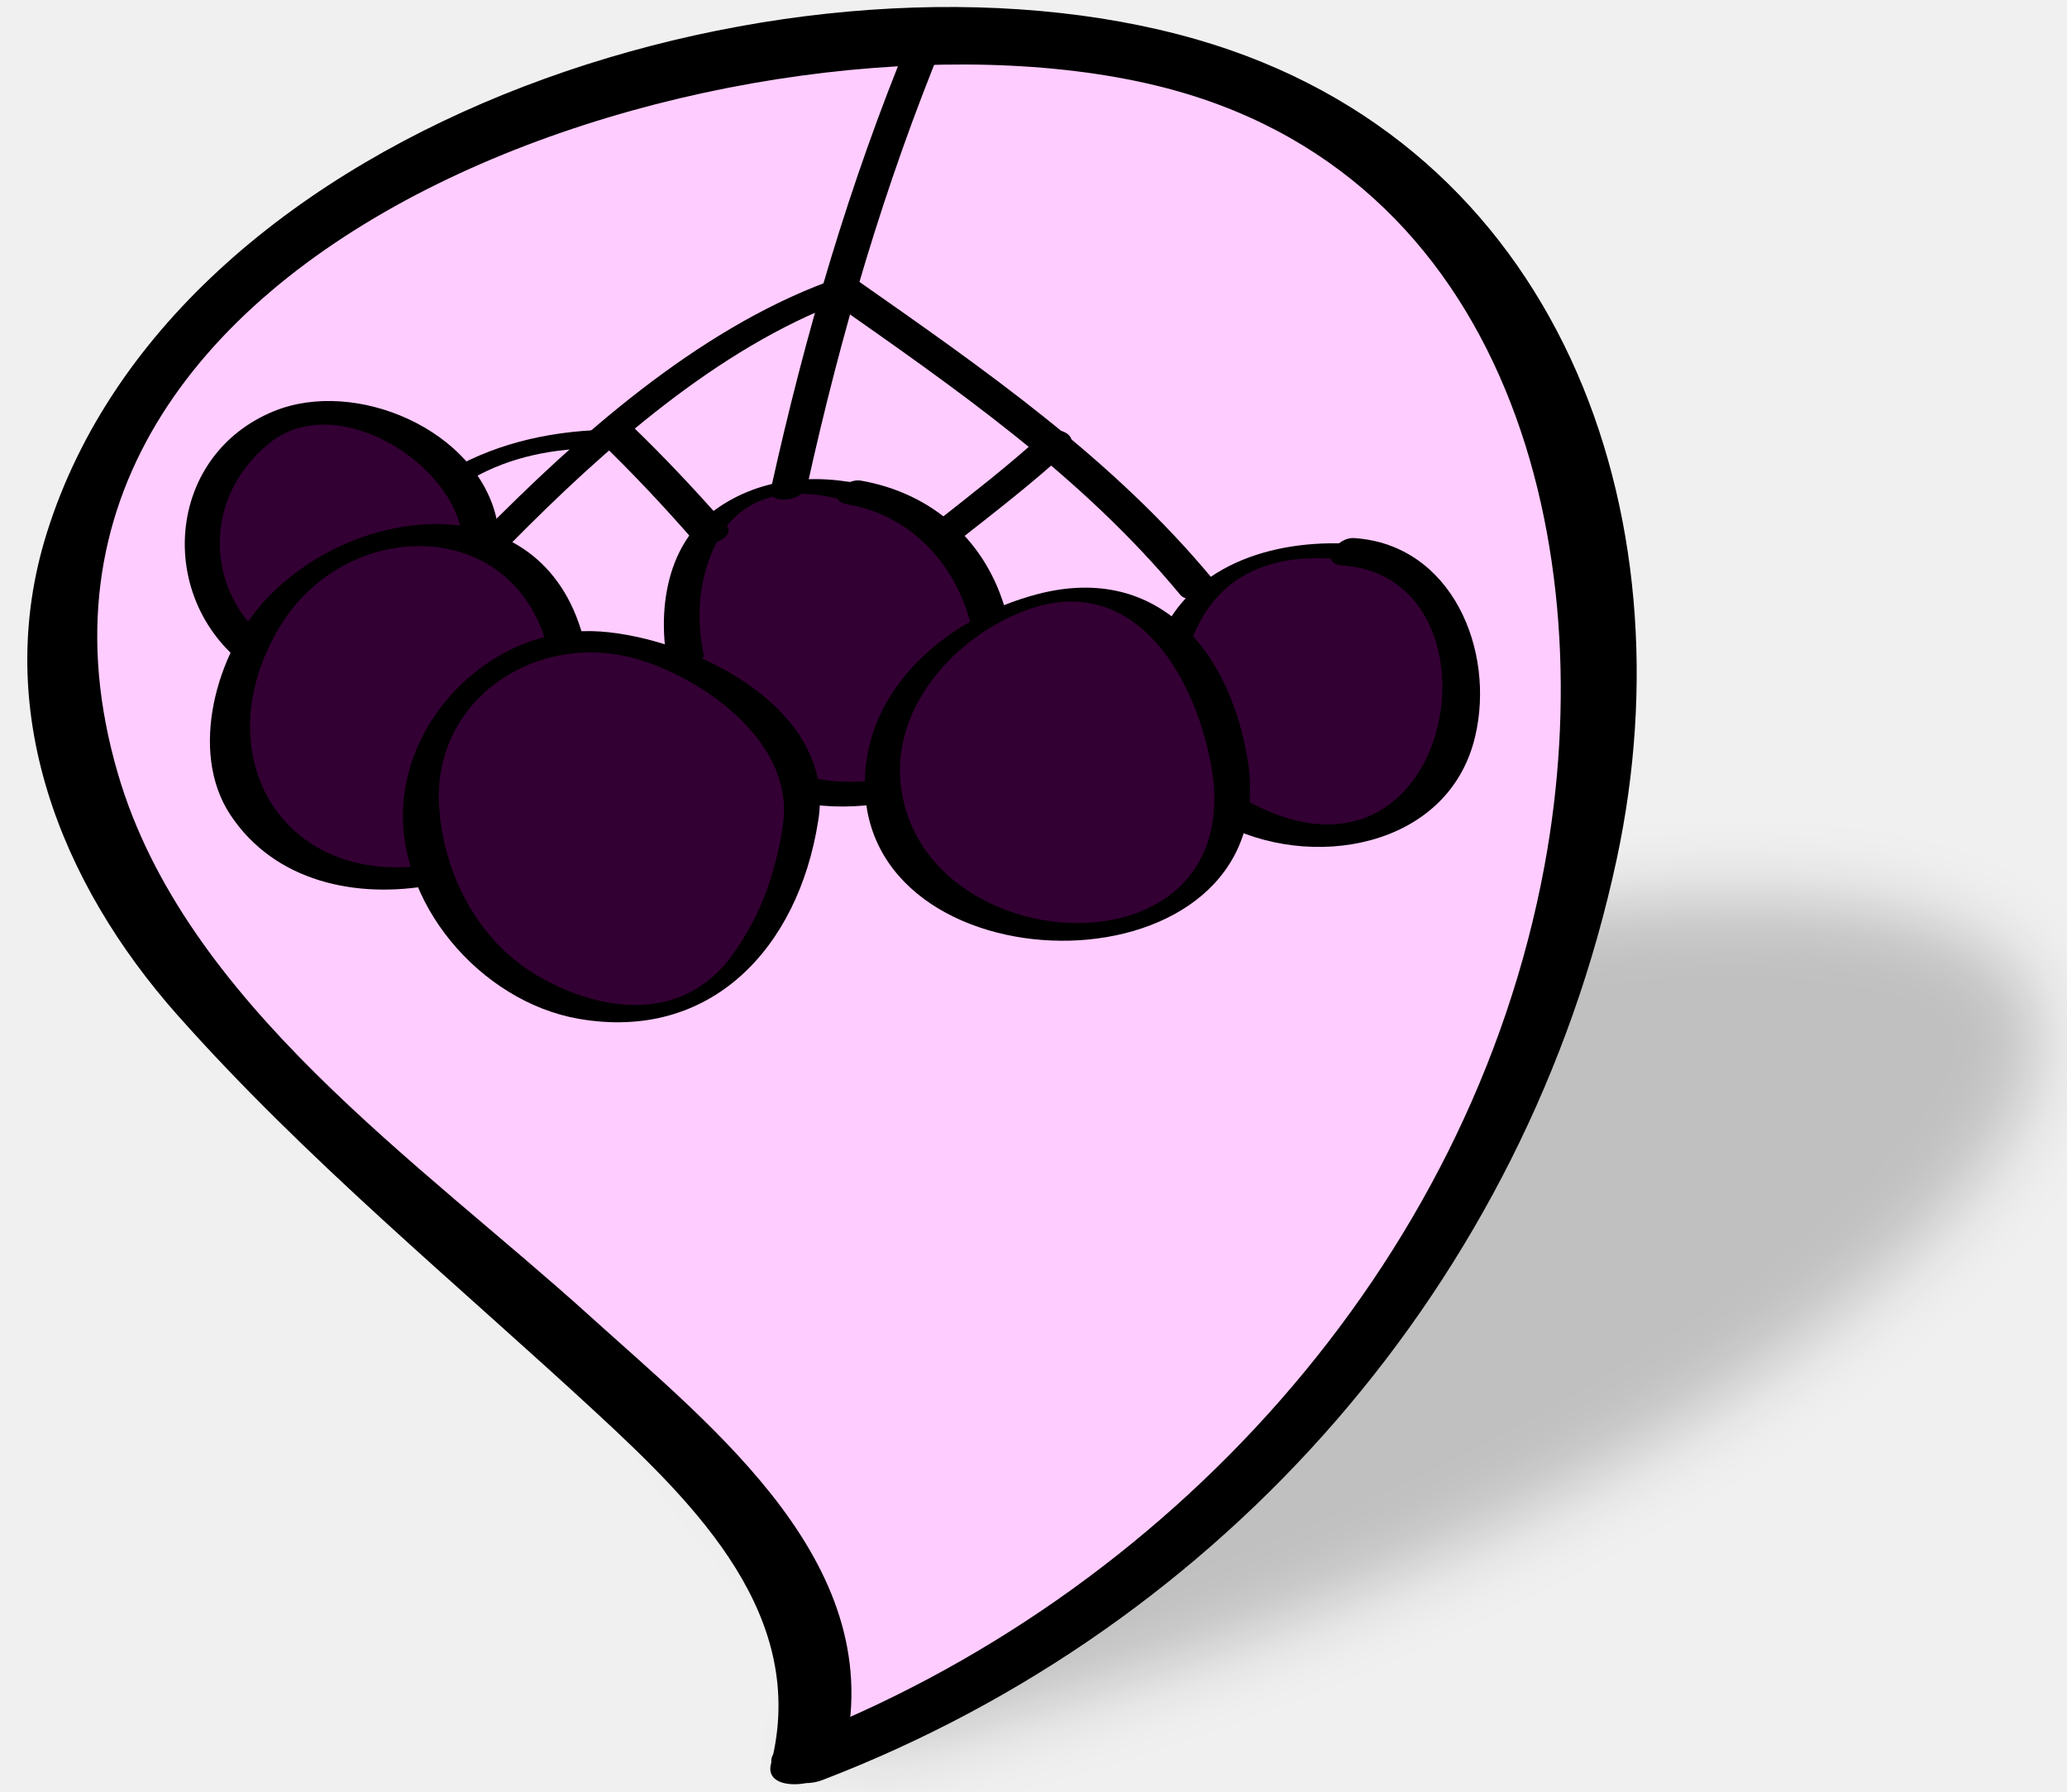
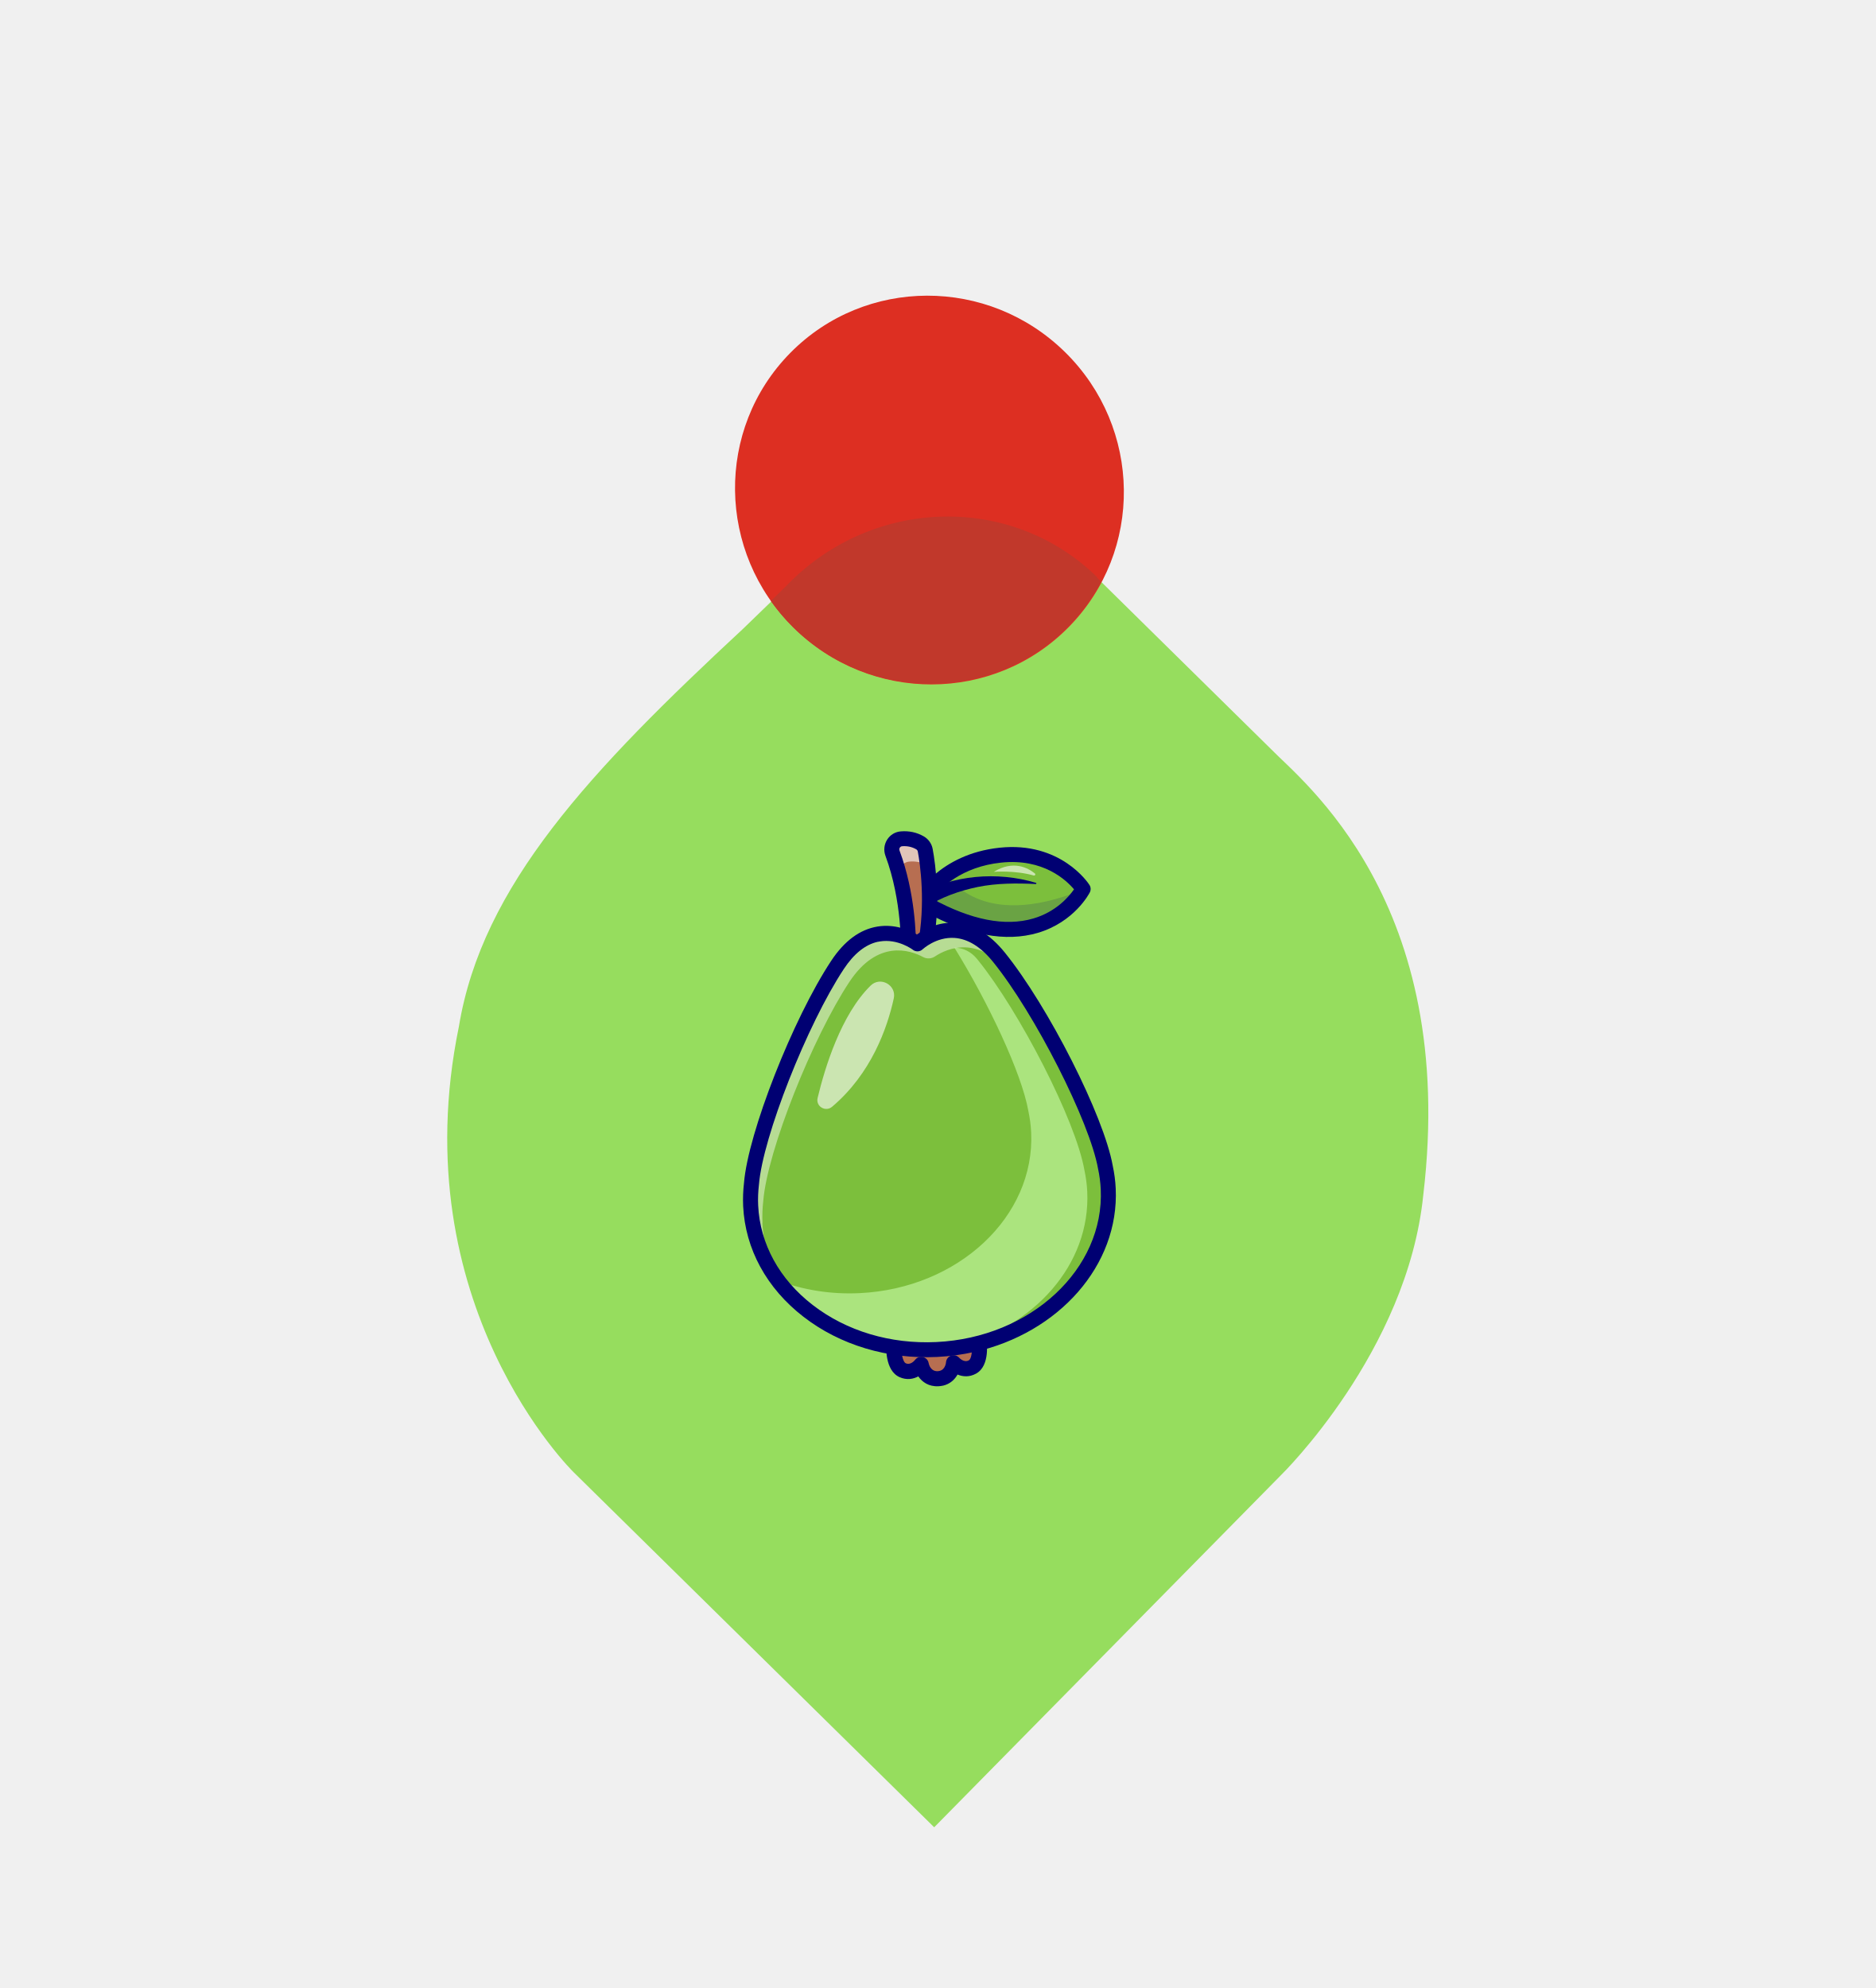
- <svg xmlns="http://www.w3.org/2000/svg" version="1.0" id="svg2" x="0px" y="0px" width="55.833px" height="48.375px" viewBox="0 0 55.833 48.375" enable-background="new 0 0 55.833 48.375" xml:space="preserve">
-   <filter id="AI_GaussianBlur_4">
-     <feGaussianBlur stdDeviation="1" />
-   </filter>
+ <svg xmlns="http://www.w3.org/2000/svg" id="Layer_1" data-name="Layer 1" viewBox="0 0 334.73 354.82">
+   <defs>
+     <style>
+       .cls-1 {
+         fill: #fff;
+       }
+ 
+       .cls-2 {
+         opacity: .6;
+       }
+ 
+       .cls-3 {
+         fill: #7cbf3c;
+       }
+ 
+       .cls-4 {
+         fill: #c1382b;
+       }
+ 
+       .cls-5 {
+         opacity: .15;
+       }
+ 
+       .cls-6 {
+         opacity: .45;
+       }
+ 
+       .cls-7 {
+         fill: #96dd5e;
+       }
+ 
+       .cls-8 {
+         fill: #000072;
+       }
+ 
+       .cls-9 {
+         fill: #dd2f22;
+       }
+ 
+       .cls-10 {
+         fill: #abe47e;
+       }
+ 
+       .cls-11 {
+         fill: #b76e51;
+       }
+     </style>
+   </defs>
+   <path class="cls-7" d="m166.73,326.14l-64.35-63.37s-30.7-29.92-20.48-79.56c4.15-25.18,23.41-45.62,50.71-70.98l7.43-7.19.73-.74c15.32-15.55,40.01-16.07,55.16-1.16l-.06.06,30.98,30.51c5.46,5.67,33.39,27.21,27.16,79.58-2.83,27.96-25.36,49.96-25.36,49.96l-61.93,62.89Z" />
+   <ellipse class="cls-9" cx="165.88" cy="87.46" rx="34.52" ry="34.87" transform="translate(-12.83 144.29) rotate(-45.44)" />
+   <path class="cls-4" d="m190.64,111.84c2.4-2.43,4.35-5.14,5.87-8.02l-.73-.71.06-.06c-15.15-14.92-39.84-14.4-55.16,1.16l-.73.74-2.38,2.31c1.18,1.65,2.5,3.23,4,4.71,13.72,13.51,35.69,13.46,49.07-.13Z" />
  <g>
-     <g opacity="0.2" filter="url(#AI_GaussianBlur_4)">
-       <path d="M21.799,47.538c4.805-3.298-1.272-5.531-3.75-10.972c-1.043-2.291,3.471-8.934,20.334-11.528    C71.864,19.882,49.13,42.382,21.799,47.538" />
+     <path class="cls-3" d="m193.3,158.66s-.03.05-.07.13c-.82,1.44-8.59,13.82-28.79,2.06,0,0,1.36-2.5,4.59-4.77h0c2.22-1.57,5.34-3.02,9.5-3.45,10.2-1.08,14.77,6.03,14.77,6.03Z" />
+     <g class="cls-5">
+       <path class="cls-8" d="m193.23,158.79c-.82,1.44-8.59,13.82-28.79,2.06,0,0,1.36-2.5,4.59-4.77h0s5.67,10.3,24.2,2.71Z" />
    </g>
-     <g>
-       <g>
-         <path fill="#FFCCFF" d="M21.799,47.548c2.198-6.595-7.979-11.063-17.354-21.938C0.493,21.025-1.532,7.743,16.549,2.547     C52.448-7.765,50.01,37.234,21.799,47.548" />
-       </g>
-       <g>
-         <g>
-           <path d="M22.775,47.462c1.317-5.144-3.465-8.864-6.854-11.931c-4.571-4.135-10.936-8.453-12.738-14.643      C-1.091,6.242,20.308-0.308,31.198,2.303C40.8,4.604,43.303,14.844,41.718,23.39C39.71,34.208,31.496,43.145,21.386,47.021      c-1.244,0.479-0.134,1.42,0.832,1.051c10.857-4.166,18.997-13.449,21.449-24.854c2.021-9.393-1.563-19.329-11.336-22.151      C21.722-1.995,4.811,3.07,1.264,14.395c-1.501,4.79,0.372,9.457,3.524,13.013c3.459,3.9,7.515,7.227,11.333,10.758      c2.7,2.499,5.726,5.495,4.704,9.47C20.598,48.512,22.57,48.259,22.775,47.462L22.775,47.462z" />
-         </g>
-       </g>
+     <g class="cls-2">
+       <path class="cls-1" d="m177.36,155.61s3.7-.32,7.13.65c.23.06.38-.22.2-.37-1.2-.97-3.85-2.44-7.33-.28Z" />
    </g>
-     <g>
-       <polygon fill="#330033" points="31.685,17.104 33.502,21.908 35.334,22.519 36.717,22.405 38.64,21.31 39.505,18.581     38.647,16.083 36.797,14.934 34.49,14.98 32.713,15.856   " />
-       <ellipse transform="matrix(0.549 -0.8358 0.8358 0.549 -4.2271 26.7296)" fill="#330033" cx="22.654" cy="17.281" rx="3.837" ry="4.563" />
-       <g>
-         <g>
-           <path d="M32.255,17.125c0.688-1.645,2.144-2.174,3.855-2.026c0.207,0.02,1.108-0.354,0.625-0.396      C34.6,14.517,32.2,15.149,31.3,17.294C31.231,17.461,32.15,17.373,32.255,17.125L32.255,17.125z" />
-         </g>
-       </g>
-       <g>
-         <g>
-           <path d="M36.261,15.271c4.604,0.313,3.042,9.465-2.588,6.349c-0.395-0.219-1.228,0.31-0.738,0.579      c2.417,1.339,6.187,0.737,6.909-2.3c0.556-2.327-0.62-5.188-3.26-5.367C36.092,14.497,35.61,15.227,36.261,15.271L36.261,15.271      z" />
-         </g>
-       </g>
-       <g>
-         <g>
-           <path d="M19.007,17.691c-0.2-1.005-0.144-2.001,0.296-2.938c0.651-1.399,1.979-1.622,3.372-1.275      c0.212,0.054,1.046-0.292,0.799-0.354c-1.467-0.365-3.042-0.222-4.268,0.727c-1.219,0.943-1.446,2.688-1.167,4.101      C18.075,18.126,19.048,17.899,19.007,17.691L19.007,17.691z" />
-         </g>
-       </g>
-       <g>
-         <g>
-           <path d="M23.729,21.062c-0.604,0.076-1.2,0.081-1.798-0.061c-0.235-0.059-0.514-0.002-0.684,0.183      c-0.142,0.153-0.104,0.383,0.115,0.437c0.751,0.179,1.501,0.2,2.267,0.104c0.204-0.026,0.502-0.135,0.536-0.374      C24.201,21.117,23.904,21.04,23.729,21.062L23.729,21.062z" />
-         </g>
-       </g>
-       <g>
-         <g>
-           <path d="M22.899,13.622c1.676,0.292,2.869,1.561,3.307,3.167c0.109,0.402,1.075,0.145,0.968-0.261      c-0.521-1.909-1.979-3.21-3.922-3.548C22.816,12.907,22.254,13.51,22.899,13.622L22.899,13.622z" />
-         </g>
-       </g>
-       <g>
-         <path fill="#330033" d="M12.931,14.151c-0.357-2.216-3.778-3.526-5.332-2.777c-2.775,1.432-2.732,4.595-0.838,6.139" />
-         <g>
-           <path d="M13.415,14.021c-0.53-2.414-3.813-3.82-6.022-2.914c-2.813,1.155-3.164,4.771-1.005,6.67      c0.299,0.265,1.156-0.177,0.75-0.533c-1.686-1.482-1.576-3.949,0.188-5.312c1.729-1.337,4.708,0.45,5.125,2.349      C12.541,14.703,13.509,14.452,13.415,14.021L13.415,14.021z" />
-         </g>
-       </g>
-       <g>
-         <g>
-           <path d="M24.574,1.001c-1.634,3.95-2.825,8.021-3.747,12.189c-0.104,0.473,0.886,0.351,0.979-0.073      c0.907-4.106,2.084-8.121,3.689-12.012C25.708,0.596,24.736,0.608,24.574,1.001L24.574,1.001z" />
-         </g>
-       </g>
-       <g>
-         <g>
-           <path d="M22.4,8.099c3.397,2.383,6.811,4.74,9.479,7.963c0.259,0.313,1.182-0.056,0.889-0.41      c-2.707-3.27-6.167-5.664-9.614-8.082C22.832,7.346,21.966,7.795,22.4,8.099L22.4,8.099z" />
-         </g>
-       </g>
-       <g>
-         <g>
-           <path d="M22.341,7.615c-3.543,1.323-6.721,4.152-9.338,6.806c-0.421,0.426,0.52,0.541,0.802,0.254      c2.495-2.527,5.568-5.268,8.952-6.531C23.381,7.908,22.824,7.434,22.341,7.615L22.341,7.615z" />
-         </g>
-       </g>
-       <g>
-         <g>
-           <path d="M28.147,11.748c-0.914,0.833-1.894,1.588-2.862,2.353c-0.518,0.406,0.256,0.778,0.646,0.47      c0.973-0.764,1.949-1.52,2.862-2.353C29.279,11.776,28.519,11.408,28.147,11.748L28.147,11.748z" />
-         </g>
-       </g>
-       <g>
-         <g>
-           <path d="M16.572,11.604c-1.529,0.008-3.058,0.317-4.395,1.08c-0.564,0.322,0.301,0.4,0.586,0.237      c1.048-0.599,2.224-0.813,3.419-0.818C16.51,12.102,17.221,11.601,16.572,11.604L16.572,11.604z" />
-         </g>
-       </g>
-       <g>
-         <g>
-           <path d="M16.151,11.873c0.903,0.867,1.761,1.78,2.586,2.725c0.251,0.287,1.175-0.076,0.892-0.398      c-0.824-0.941-1.683-1.855-2.586-2.726C16.765,11.209,15.851,11.586,16.151,11.873L16.151,11.873z" />
-         </g>
-       </g>
-       <path fill="none" stroke="#000000" stroke-width="0.5" d="M33.304,21.908" />
-       <g>
-         <path fill="#330033" d="M33.24,20.795c-0.988-8.103-9.682-4.245-9.396,0.341C23.924,26.199,34.278,26.979,33.24,20.795" />
-         <g>
-           <path d="M33.723,20.666c-0.442-3.036-2.404-5.483-5.7-4.62c-2.409,0.63-4.72,2.542-4.66,5.219      C23.487,26.872,34.555,26.895,33.723,20.666c-0.027-0.211-1.002-0.009-0.967,0.259c0.736,5.513-7.746,5.035-8.411,0.387      c-0.311-2.166,1.429-4.094,3.329-4.816c3.046-1.16,4.723,1.962,5.082,4.431C32.788,21.138,33.761,20.93,33.723,20.666      L33.723,20.666z" />
-         </g>
-       </g>
-       <g>
-         <path fill="#330033" d="M15.261,17.314c-1.024-4.503-7.487-3.538-8.843,1.083c-1.181,4.063,2.319,5.875,5.302,5.218" />
-         <g>
-           <path d="M15.745,17.186c-1.13-4.147-6.146-3.608-8.581-0.979c-1.305,1.408-2.081,4.08-0.941,5.8      c1.198,1.811,3.407,2.271,5.438,1.898c0.475-0.088,0.78-0.702,0.118-0.581c-4.104,0.755-6.306-2.905-4.232-6.381      c1.762-2.958,6.265-3.056,7.23,0.5C14.88,17.813,15.844,17.553,15.745,17.186L15.745,17.186z" />
-         </g>
-       </g>
-       <g>
-         <path fill="#330033" d="M21.619,22.266c0.746-2.837-4.532-5.935-7.231-4.716c-5.215,2.167-3.062,9.144,1.992,9.819     C19.174,27.891,21.255,25.266,21.619,22.266" />
-         <g>
-           <path d="M22.097,22.19c0.536-3.046-3.374-4.958-5.88-5.135c-2.638-0.187-5.063,1.974-5.312,4.543      c-0.264,2.748,2.074,5.458,4.729,5.917C19.208,28.135,21.559,25.592,22.097,22.19c0.048-0.296-0.915-0.117-0.957,0.15      c-0.201,1.271-0.59,2.374-1.344,3.432c-1.382,1.938-3.702,1.533-5.346,0.537c-1.575-0.955-2.479-2.747-2.589-4.542      c-0.178-2.917,2.689-4.758,5.371-3.961c1.863,0.554,4.293,2.328,3.904,4.535C21.089,22.633,22.051,22.461,22.097,22.19      L22.097,22.19z" />
-         </g>
-       </g>
+     <path class="cls-8" d="m163.67,159.75c6.38-3.6,14.27-4.26,21.22-2.18.12.03.09.22-.04.21-3.47-.16-6.97-.16-10.37.53-3.26.68-6.58,1.84-9.34,3.68-1.5,1.02-3.02-1.26-1.48-2.24h0Z" />
+     <path class="cls-8" d="m184.12,166.78c-5.82,1.31-12.66-.29-20.36-4.77-.63-.36-.85-1.16-.5-1.8.17-.32,4.35-7.77,15.13-8.91,10.91-1.15,15.84,6.32,16.04,6.64.26.4.28.91.07,1.33-.11.22-2.76,5.3-9.29,7.23-.36.1-.72.2-1.08.28Zm-17.76-6.38c6.96,3.8,13.02,5,18.03,3.54,4.1-1.19,6.4-3.93,7.29-5.21-1.35-1.61-5.48-5.57-13.01-4.77-7.06.74-10.83,4.53-12.31,6.43Z" />
+   </g>
+   <g>
+     <path class="cls-11" d="m162.13,169.51s.27-8.86-2.84-17.22c-.44-1.17.32-2.46,1.57-2.57.98-.09,2.17.04,3.34.71.49.28.83.76.93,1.31.43,2.36,1.53,9.76-.09,17.63,0,0-1.78,2.6-2.91.14Z" />
+     <g class="cls-2">
+       <path class="cls-1" d="m160.69,156.35c-.44-1.17.32-2.46,1.57-2.57.96-.09,2.12.03,3.28.68-.14-1.18-.29-2.11-.4-2.71-.1-.55-.45-1.03-.93-1.31-1.17-.68-2.36-.8-3.34-.71-1.25.11-2,1.4-1.57,2.57,3.12,8.36,2.84,17.22,2.84,17.22.4.87.88,1.1,1.33,1.04-.18-3.31-.78-8.86-2.78-14.21Z" />
    </g>
+     <path class="cls-8" d="m163.86,171.85c-.23.05-.47.07-.72.05-.66-.06-1.58-.42-2.23-1.83-.09-.19-.13-.39-.12-.6,0-.09.22-8.71-2.76-16.71-.36-.97-.25-2.03.3-2.9.54-.85,1.42-1.39,2.41-1.47,1.49-.13,2.88.17,4.13.89.83.48,1.41,1.3,1.58,2.23.52,2.8,1.54,10.18-.09,18.14-.04.18-.11.34-.21.49-.19.27-1.05,1.44-2.28,1.72Zm-2.96-20.79c-.16.04-.25.14-.31.22-.05.08-.15.28-.05.53,2.81,7.54,2.95,15.34,2.93,17.28.1-.08.21-.19.31-.3,1.49-7.6.4-14.77.02-16.81-.03-.16-.13-.31-.29-.4-.76-.44-1.62-.62-2.55-.54-.02,0-.05,0-.07.01Z" />
  </g>
+   <g>
+     <path class="cls-11" d="m167.09,239.18l7.57-.36s.73,4.12-1.1,5.15c-1.83,1.03-3.39-.74-3.39-.74,0,0-.22,2.72-2.76,2.84-2.53.12-3.01-2.57-3.01-2.57,0,0-1.38,1.91-3.3,1.06-1.92-.85-1.58-5.02-1.58-5.02l7.57-.36Z" />
+     <path class="cls-8" d="m168.28,247.31c-.25.06-.52.09-.8.11-1.76.08-2.9-.77-3.59-1.76-.9.48-2.06.7-3.33.14-2.66-1.17-2.44-5.5-2.37-6.36.05-.67.59-1.2,1.27-1.23l15.14-.72c.67-.03,1.27.44,1.38,1.11.15.85.77,5.13-1.76,6.55-1.21.68-2.39.57-3.33.18-.49.88-1.32,1.69-2.61,1.99Zm-4.17-5.1c.2-.04.4-.05.61,0,.52.12.92.54,1.01,1.06.07.35.4,1.52,1.63,1.46,1.23-.06,1.45-1.26,1.48-1.63.05-.53.42-.99.92-1.15.5-.16,1.06-.02,1.42.38.08.09.89.93,1.73.46.42-.23.6-1.39.55-2.58l-6.3.3h0l-6.3.3c.07,1.19.36,2.32.79,2.51.88.39,1.6-.53,1.68-.63.2-.26.48-.43.78-.5Z" />
+   </g>
+   <path class="cls-3" d="m197.78,212.17c.71,15-12.99,27.84-30.61,28.68-17.62.84-32.49-10.65-33.2-25.65-.06-1.32-.01-2.62.14-3.91.72-9,8.86-29.27,15.37-39.1,6.5-9.83,14.25-3.76,14.25-3.76,0,0,7.13-6.78,14.54,2.39,7.41,9.17,17.43,28.57,19,37.47.27,1.26.45,2.55.51,3.88Z" />
+   <path class="cls-10" d="m194.04,212.71c.61,12.94-9.49,24.26-23.57,27.67-1.07.26-2.17.41-3.28.46h-.02c-11.81.56-22.38-4.42-28.28-12.28,4.41,1.66,9.35,2.49,14.53,2.24,17.62-.84,31.32-13.68,30.61-28.68-.06-1.32-.24-2.61-.51-3.88-1.19-6.69-7.15-19.34-13.19-29.1,0,0,.02,0,.02,0,1.53,0,2.96.75,3.94,1.92.08.1.16.19.24.29,7.41,9.17,17.43,28.57,19,37.47.27,1.26.45,2.55.51,3.88Z" />
+   <g class="cls-2">
+     <path class="cls-1" d="m145.92,195.97c1.29-5.4,4.18-14.88,9.46-20.06,1.74-1.71,4.66-.09,4.13,2.29-1.16,5.3-4.02,13.42-11,19.33-1.18,1-2.95-.06-2.59-1.56Z" />
+   </g>
+   <g class="cls-6">
+     <path class="cls-1" d="m136.08,218.26c-.06-1.32-.01-2.62.14-3.91.72-9,8.86-29.27,15.37-39.1,5.04-7.62,10.83-5.69,13.17-4.43.66.35,1.46.31,2.08-.1,2.22-1.47,7.79-3.94,13.53,3.16.64.79,1.29,1.65,1.96,2.58-1.4-2.12-2.77-4.04-4.07-5.64-7.41-9.17-14.54-2.39-14.54-2.39,0,0-7.74-6.07-14.25,3.76-6.51,9.83-14.65,30.1-15.37,39.1-.15,1.28-.2,2.58-.14,3.91.25,5.22,2.22,10.02,5.41,14.02-1.94-3.3-3.12-7.01-3.31-10.96Z" />
+   </g>
+   <path class="cls-8" d="m173.91,241.29c-2.15.48-4.38.79-6.68.9-8.84.42-17.3-2.12-23.82-7.16-6.59-5.09-10.41-12.11-10.78-19.76-.06-1.37-.01-2.76.15-4.13.71-8.9,8.73-29.33,15.58-39.68,2.34-3.53,5.11-5.58,8.26-6.09,3.1-.5,5.71.66,7.03,1.42,1.23-.88,3.72-2.29,6.85-2.08,3.18.21,6.14,1.99,8.81,5.28,7.8,9.65,17.71,29.22,19.28,38.08.28,1.3.47,2.68.53,4.05l-1.34.06,1.34-.06c.65,13.75-10.21,25.8-25.21,29.18Zm-17.26-73.2c-2.22.5-4.25,2.13-6.05,4.85-6.54,9.88-14.47,30.01-15.15,38.47-.15,1.28-.2,2.52-.14,3.74.33,6.86,3.78,13.17,9.74,17.77,6.02,4.65,13.85,7,22.06,6.61,16.85-.8,30.01-13.04,29.34-27.28-.06-1.22-.22-2.45-.48-3.65-1.49-8.41-11.29-27.7-18.73-36.91-2.17-2.69-4.49-4.13-6.9-4.29-3.28-.21-5.65,2.01-5.68,2.03-.48.46-1.23.49-1.75.08-.02-.02-2.66-2.01-5.88-1.48-.13.02-.25.05-.38.07Z" />
</svg>
